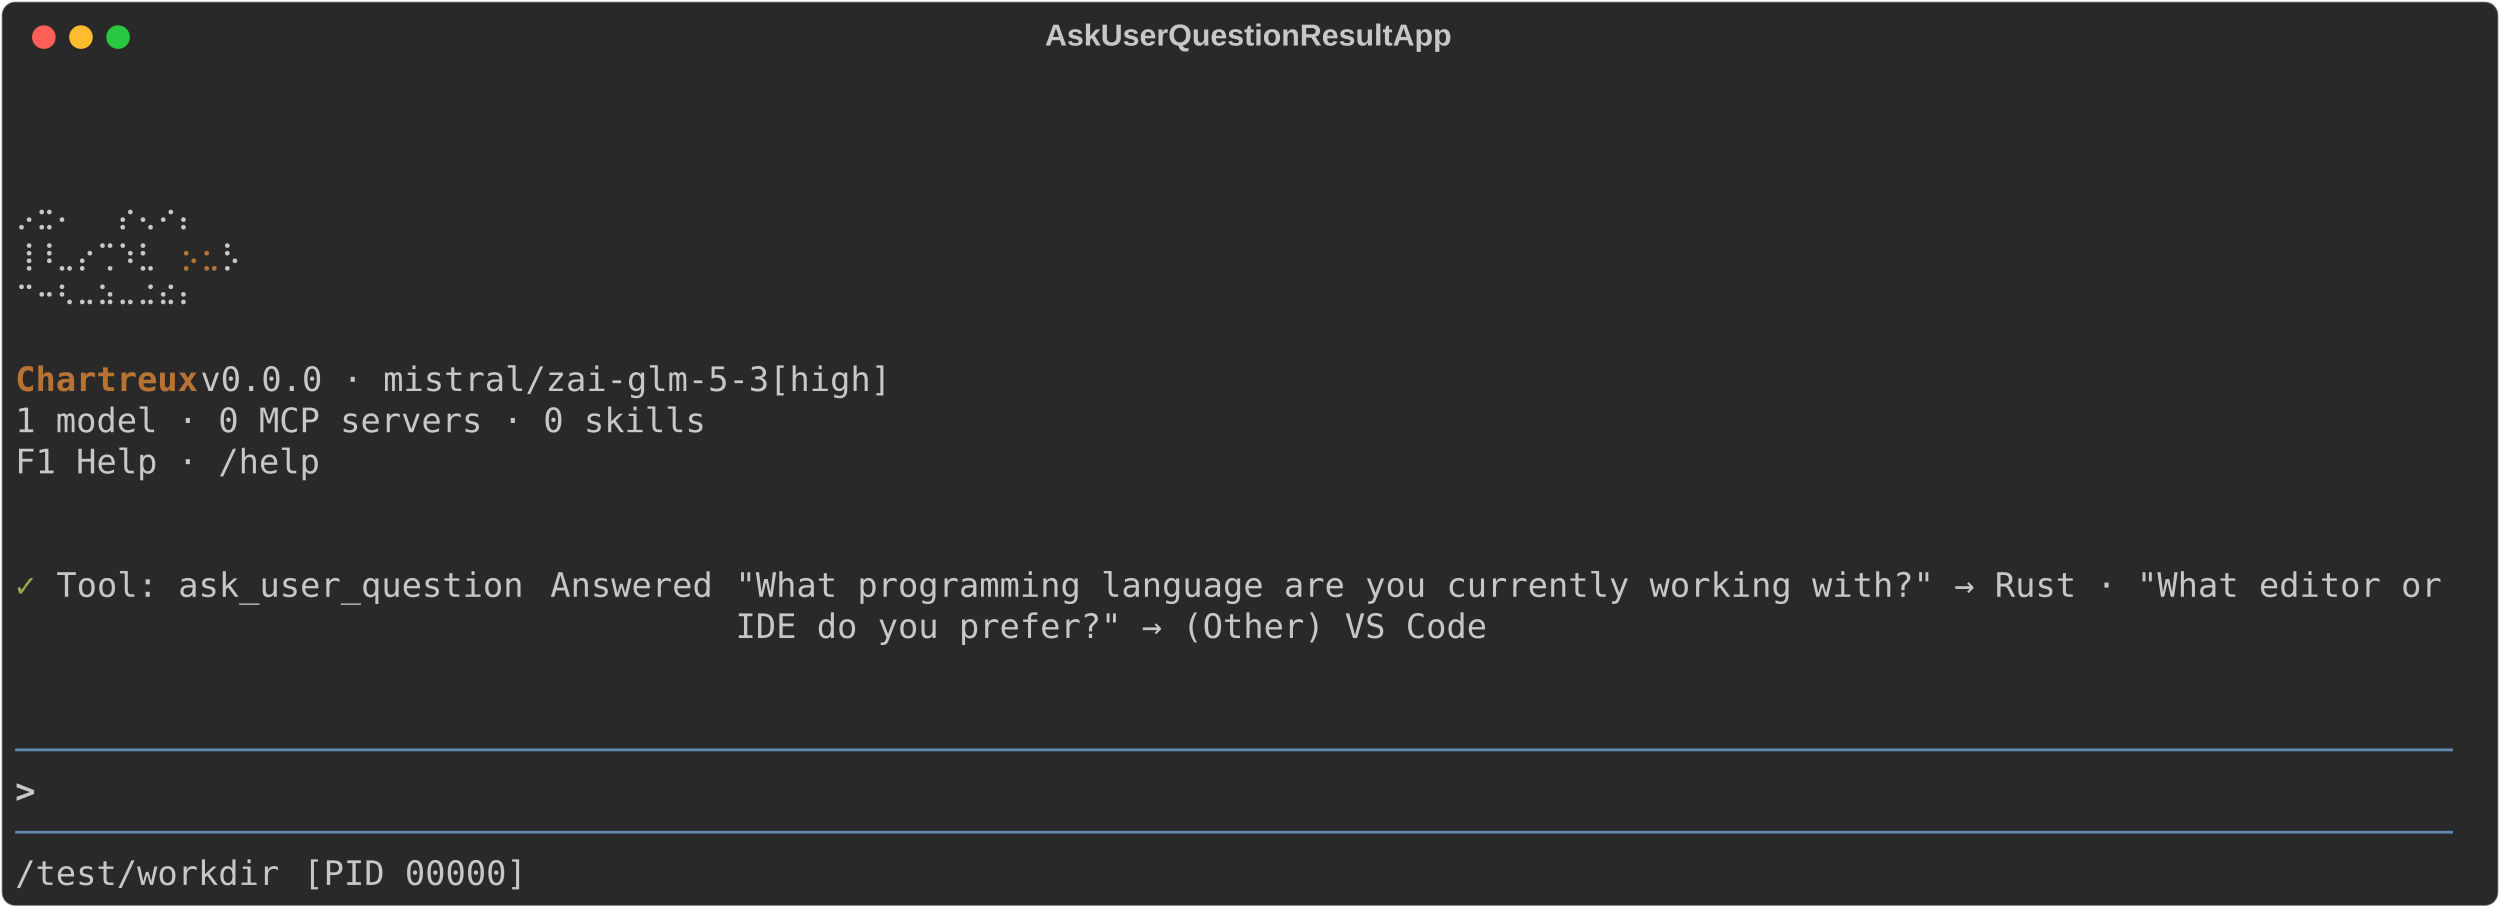
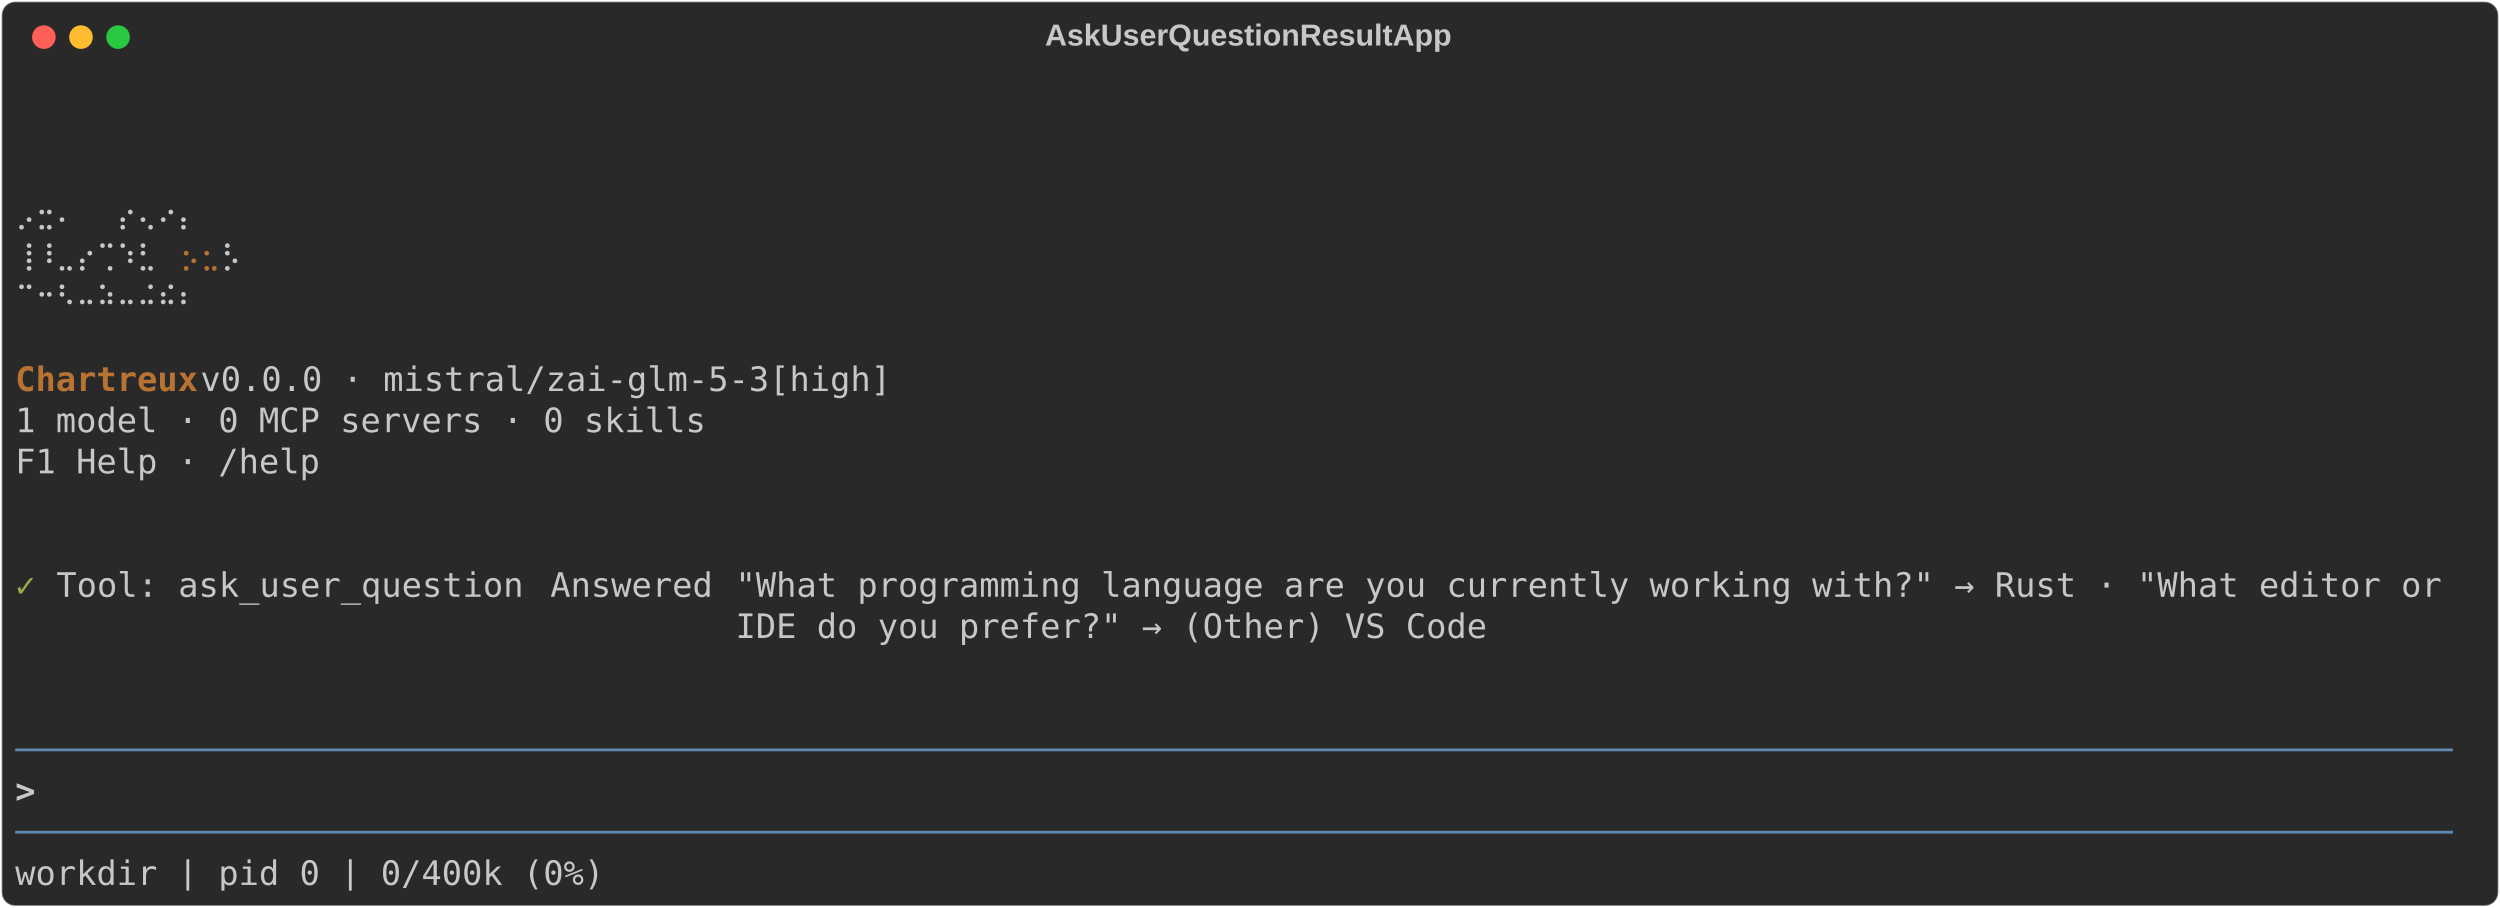
<svg xmlns="http://www.w3.org/2000/svg" class="rich-terminal" viewBox="0 0 1482 538.0">
  <style>

    @font-face {
        font-family: "Fira Code";
        src: local("FiraCode-Regular"),
                url("https://cdnjs.cloudflare.com/ajax/libs/firacode/6.2.0/woff2/FiraCode-Regular.woff2") format("woff2"),
                url("https://cdnjs.cloudflare.com/ajax/libs/firacode/6.2.0/woff/FiraCode-Regular.woff") format("woff");
        font-style: normal;
        font-weight: 400;
    }
    @font-face {
        font-family: "Fira Code";
        src: local("FiraCode-Bold"),
                url("https://cdnjs.cloudflare.com/ajax/libs/firacode/6.2.0/woff2/FiraCode-Bold.woff2") format("woff2"),
                url("https://cdnjs.cloudflare.com/ajax/libs/firacode/6.2.0/woff/FiraCode-Bold.woff") format("woff");
        font-style: bold;
        font-weight: 700;
    }

    .terminal-matrix {
        font-family: Fira Code, monospace;
        font-size: 20px;
        line-height: 24.4px;
        font-variant-east-asian: full-width;
    }

    .terminal-title {
        font-size: 18px;
        font-weight: bold;
        font-family: arial;
    }

    .terminal-r1 { fill: #c5c8c6 }
.terminal-r2 { fill: #b87333 }
.terminal-r3 { fill: #b87333;font-weight: bold }
.terminal-r4 { fill: #98a84b }
.terminal-r5 { fill: #608ab1 }
.terminal-r6 { fill: #c5c8c6;font-weight: bold }
    </style>
  <defs>
    <clipPath id="terminal-clip-terminal">
      <rect x="0" y="0" width="1463.0" height="487.0" />
    </clipPath>
    <clipPath id="terminal-line-0">
      <rect x="0" y="1.5" width="1464" height="24.65" />
    </clipPath>
    <clipPath id="terminal-line-1">
      <rect x="0" y="25.9" width="1464" height="24.65" />
    </clipPath>
    <clipPath id="terminal-line-2">
      <rect x="0" y="50.3" width="1464" height="24.65" />
    </clipPath>
    <clipPath id="terminal-line-3">
      <rect x="0" y="74.7" width="1464" height="24.65" />
    </clipPath>
    <clipPath id="terminal-line-4">
      <rect x="0" y="99.1" width="1464" height="24.65" />
    </clipPath>
    <clipPath id="terminal-line-5">
      <rect x="0" y="123.5" width="1464" height="24.65" />
    </clipPath>
    <clipPath id="terminal-line-6">
      <rect x="0" y="147.9" width="1464" height="24.65" />
    </clipPath>
    <clipPath id="terminal-line-7">
      <rect x="0" y="172.3" width="1464" height="24.65" />
    </clipPath>
    <clipPath id="terminal-line-8">
      <rect x="0" y="196.7" width="1464" height="24.65" />
    </clipPath>
    <clipPath id="terminal-line-9">
      <rect x="0" y="221.1" width="1464" height="24.65" />
    </clipPath>
    <clipPath id="terminal-line-10">
      <rect x="0" y="245.5" width="1464" height="24.65" />
    </clipPath>
    <clipPath id="terminal-line-11">
      <rect x="0" y="269.9" width="1464" height="24.65" />
    </clipPath>
    <clipPath id="terminal-line-12">
      <rect x="0" y="294.3" width="1464" height="24.65" />
    </clipPath>
    <clipPath id="terminal-line-13">
      <rect x="0" y="318.7" width="1464" height="24.65" />
    </clipPath>
    <clipPath id="terminal-line-14">
      <rect x="0" y="343.1" width="1464" height="24.65" />
    </clipPath>
    <clipPath id="terminal-line-15">
      <rect x="0" y="367.5" width="1464" height="24.65" />
    </clipPath>
    <clipPath id="terminal-line-16">
      <rect x="0" y="391.9" width="1464" height="24.65" />
    </clipPath>
    <clipPath id="terminal-line-17">
      <rect x="0" y="416.3" width="1464" height="24.65" />
    </clipPath>
    <clipPath id="terminal-line-18">
      <rect x="0" y="440.7" width="1464" height="24.65" />
    </clipPath>
  </defs>
  <rect fill="#292929" stroke="rgba(255,255,255,0.35)" stroke-width="1" x="1" y="1" width="1480" height="536" rx="8" />
  <text class="terminal-title" fill="#c5c8c6" text-anchor="middle" x="740" y="27">AskUserQuestionResultApp</text>
  <g transform="translate(26,22)">
    <circle cx="0" cy="0" r="7" fill="#ff5f57" />
    <circle cx="22" cy="0" r="7" fill="#febc2e" />
    <circle cx="44" cy="0" r="7" fill="#28c840" />
  </g>
  <g transform="translate(9, 41)" clip-path="url(#terminal-clip-terminal)">
    <g class="terminal-matrix">
      <text class="terminal-r1" x="1464" y="20" textLength="12.2" clip-path="url(#terminal-line-0)">
</text>
      <text class="terminal-r1" x="1464" y="44.4" textLength="12.2" clip-path="url(#terminal-line-1)">
</text>
      <text class="terminal-r1" x="1464" y="68.8" textLength="12.2" clip-path="url(#terminal-line-2)">
</text>
      <text class="terminal-r1" x="0" y="93.2" textLength="134.2" clip-path="url(#terminal-line-3)">  ⡠⣒⠄  ⡔⢄⠔⡄</text>
      <text class="terminal-r1" x="1464" y="93.2" textLength="12.2" clip-path="url(#terminal-line-3)">
</text>
      <text class="terminal-r1" x="0" y="117.6" textLength="97.6" clip-path="url(#terminal-line-4)"> ⢸⠸⣀⡔⢉⠱⣃</text>
      <text class="terminal-r2" x="97.6" y="117.6" textLength="12.2" clip-path="url(#terminal-line-4)">⡢</text>
      <text class="terminal-r2" x="109.8" y="117.6" textLength="12.2" clip-path="url(#terminal-line-4)">⣂</text>
      <text class="terminal-r1" x="122" y="117.6" textLength="12.2" clip-path="url(#terminal-line-4)">⡣</text>
      <text class="terminal-r1" x="1464" y="117.6" textLength="12.2" clip-path="url(#terminal-line-4)">
</text>
      <text class="terminal-r1" x="0" y="142" textLength="134.2" clip-path="url(#terminal-line-5)">  ⠉⠒⠣⠤⠵⠤⠬⠮⠆</text>
      <text class="terminal-r1" x="1464" y="142" textLength="12.2" clip-path="url(#terminal-line-5)">
</text>
      <text class="terminal-r1" x="1464" y="166.4" textLength="12.2" clip-path="url(#terminal-line-6)">
</text>
      <text class="terminal-r3" x="0" y="190.8" textLength="109.8" clip-path="url(#terminal-line-7)">Chartreux</text>
      <text class="terminal-r1" x="109.8" y="190.8" textLength="427" clip-path="url(#terminal-line-7)"> v0.0.0 · mistral/zai-glm-5-3[high]</text>
      <text class="terminal-r1" x="1464" y="190.8" textLength="12.2" clip-path="url(#terminal-line-7)">
</text>
      <text class="terminal-r1" x="0" y="215.2" textLength="414.8" clip-path="url(#terminal-line-8)">1 model · 0 MCP servers · 0 skills</text>
      <text class="terminal-r1" x="1464" y="215.2" textLength="12.2" clip-path="url(#terminal-line-8)">
</text>
      <text class="terminal-r1" x="0" y="239.6" textLength="183" clip-path="url(#terminal-line-9)">F1 Help · /help</text>
      <text class="terminal-r1" x="1464" y="239.6" textLength="12.2" clip-path="url(#terminal-line-9)">
</text>
      <text class="terminal-r1" x="1464" y="264" textLength="12.2" clip-path="url(#terminal-line-10)">
</text>
      <text class="terminal-r1" x="1464" y="288.4" textLength="12.2" clip-path="url(#terminal-line-11)">
</text>
      <text class="terminal-r4" x="0" y="312.8" textLength="12.2" clip-path="url(#terminal-line-12)">✓</text>
      <text class="terminal-r1" x="24.4" y="312.8" textLength="280.6" clip-path="url(#terminal-line-12)">Tool: ask_user_question</text>
      <text class="terminal-r1" x="317.2" y="312.8" textLength="97.6" clip-path="url(#terminal-line-12)">Answered</text>
      <text class="terminal-r1" x="427" y="312.8" textLength="1024.8" clip-path="url(#terminal-line-12)">"What programming language are you currently working with?" → Rust · "What editor or</text>
      <text class="terminal-r1" x="1464" y="312.8" textLength="12.2" clip-path="url(#terminal-line-12)">
</text>
      <text class="terminal-r1" x="427" y="337.2" textLength="451.4" clip-path="url(#terminal-line-13)">IDE do you prefer?" → (Other) VS Code</text>
      <text class="terminal-r1" x="1464" y="337.2" textLength="12.2" clip-path="url(#terminal-line-13)">
</text>
      <text class="terminal-r1" x="1464" y="361.6" textLength="12.2" clip-path="url(#terminal-line-14)">
</text>
      <text class="terminal-r1" x="1464" y="386" textLength="12.2" clip-path="url(#terminal-line-15)">
</text>
      <text class="terminal-r5" x="0" y="410.4" textLength="1464" clip-path="url(#terminal-line-16)">────────────────────────────────────────────────────────────────────────────────────────────────────────────────────────</text>
      <text class="terminal-r1" x="1464" y="410.4" textLength="12.2" clip-path="url(#terminal-line-16)">
</text>
      <text class="terminal-r6" x="0" y="434.8" textLength="12.2" clip-path="url(#terminal-line-17)">&gt;</text>
      <text class="terminal-r1" x="1464" y="434.8" textLength="12.2" clip-path="url(#terminal-line-17)">
</text>
      <text class="terminal-r5" x="0" y="459.2" textLength="1464" clip-path="url(#terminal-line-18)">────────────────────────────────────────────────────────────────────────────────────────────────────────────────────────</text>
      <text class="terminal-r1" x="1464" y="459.2" textLength="12.2" clip-path="url(#terminal-line-18)">
</text>
-       <text class="terminal-r1" x="0" y="483.6" textLength="158.6" clip-path="url(#terminal-line-19)">/test/workdir</text>
-       <text class="terminal-r1" x="170.8" y="483.6" textLength="134.2" clip-path="url(#terminal-line-19)">[PID 00000]</text>
+       <text class="terminal-r1" x="0" y="483.6" textLength="353.8" clip-path="url(#terminal-line-19)">workdir | pid 0 | 0/400k (0%)</text>
    </g>
  </g>
</svg>
